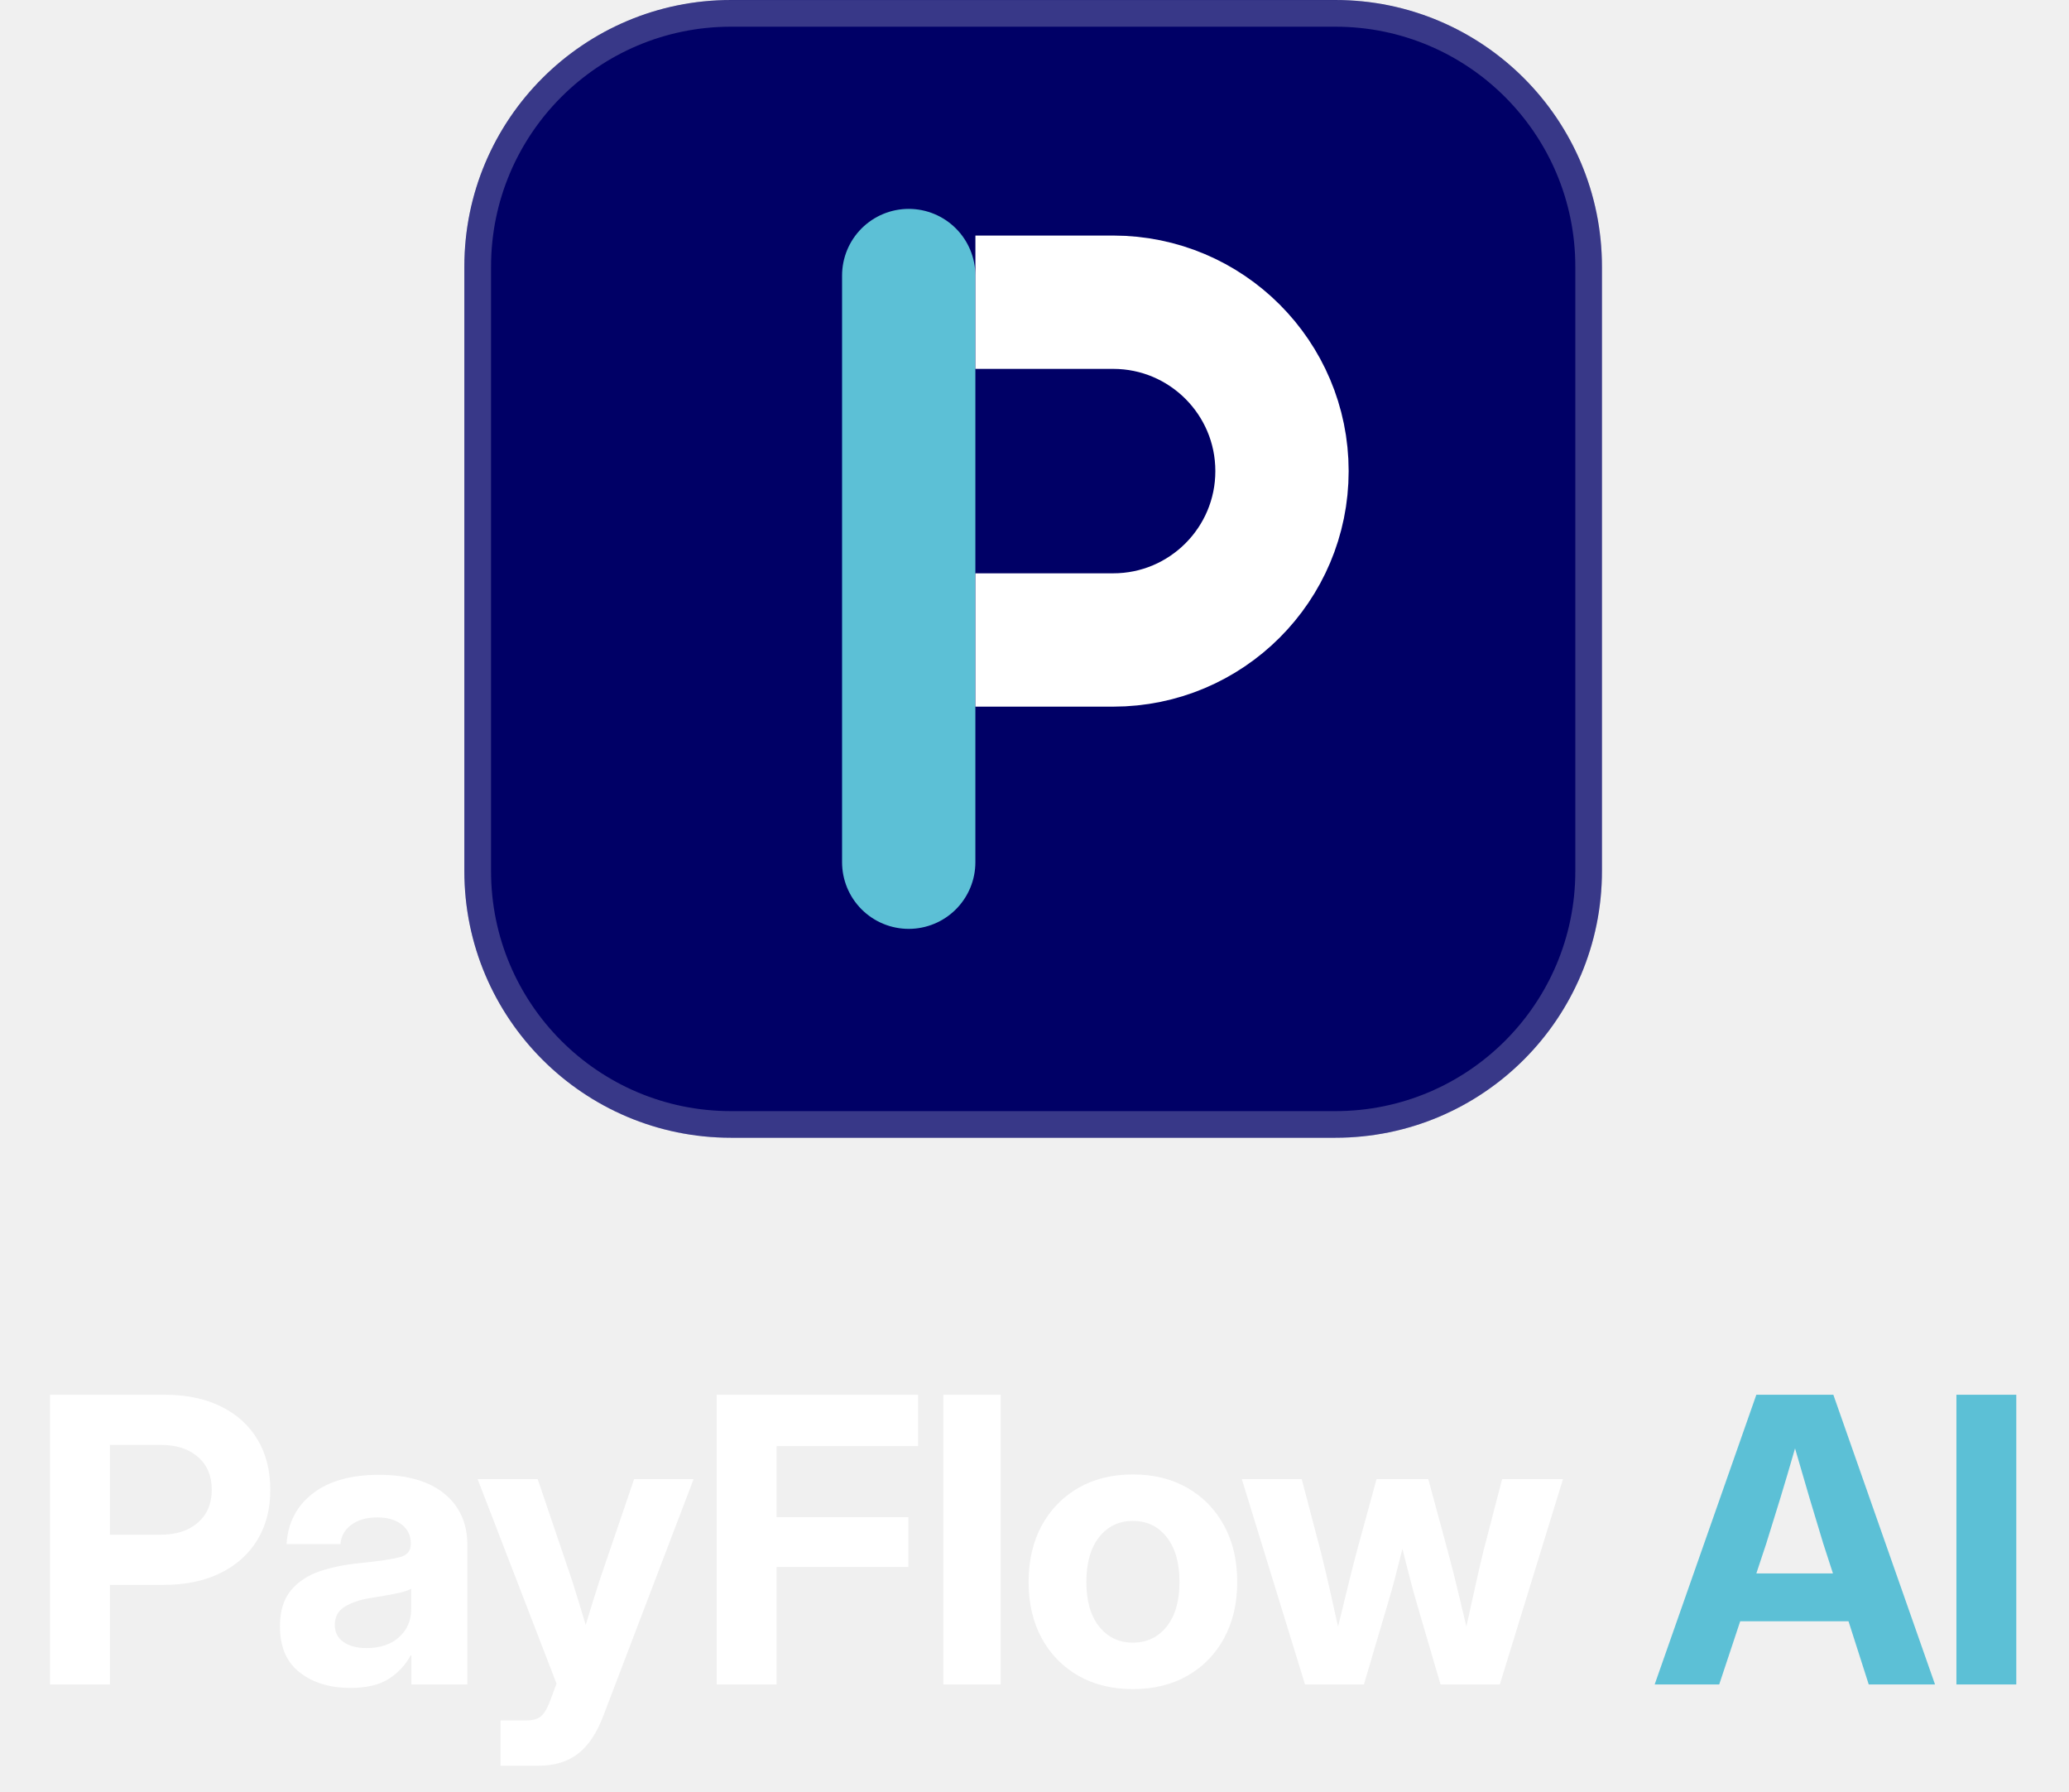
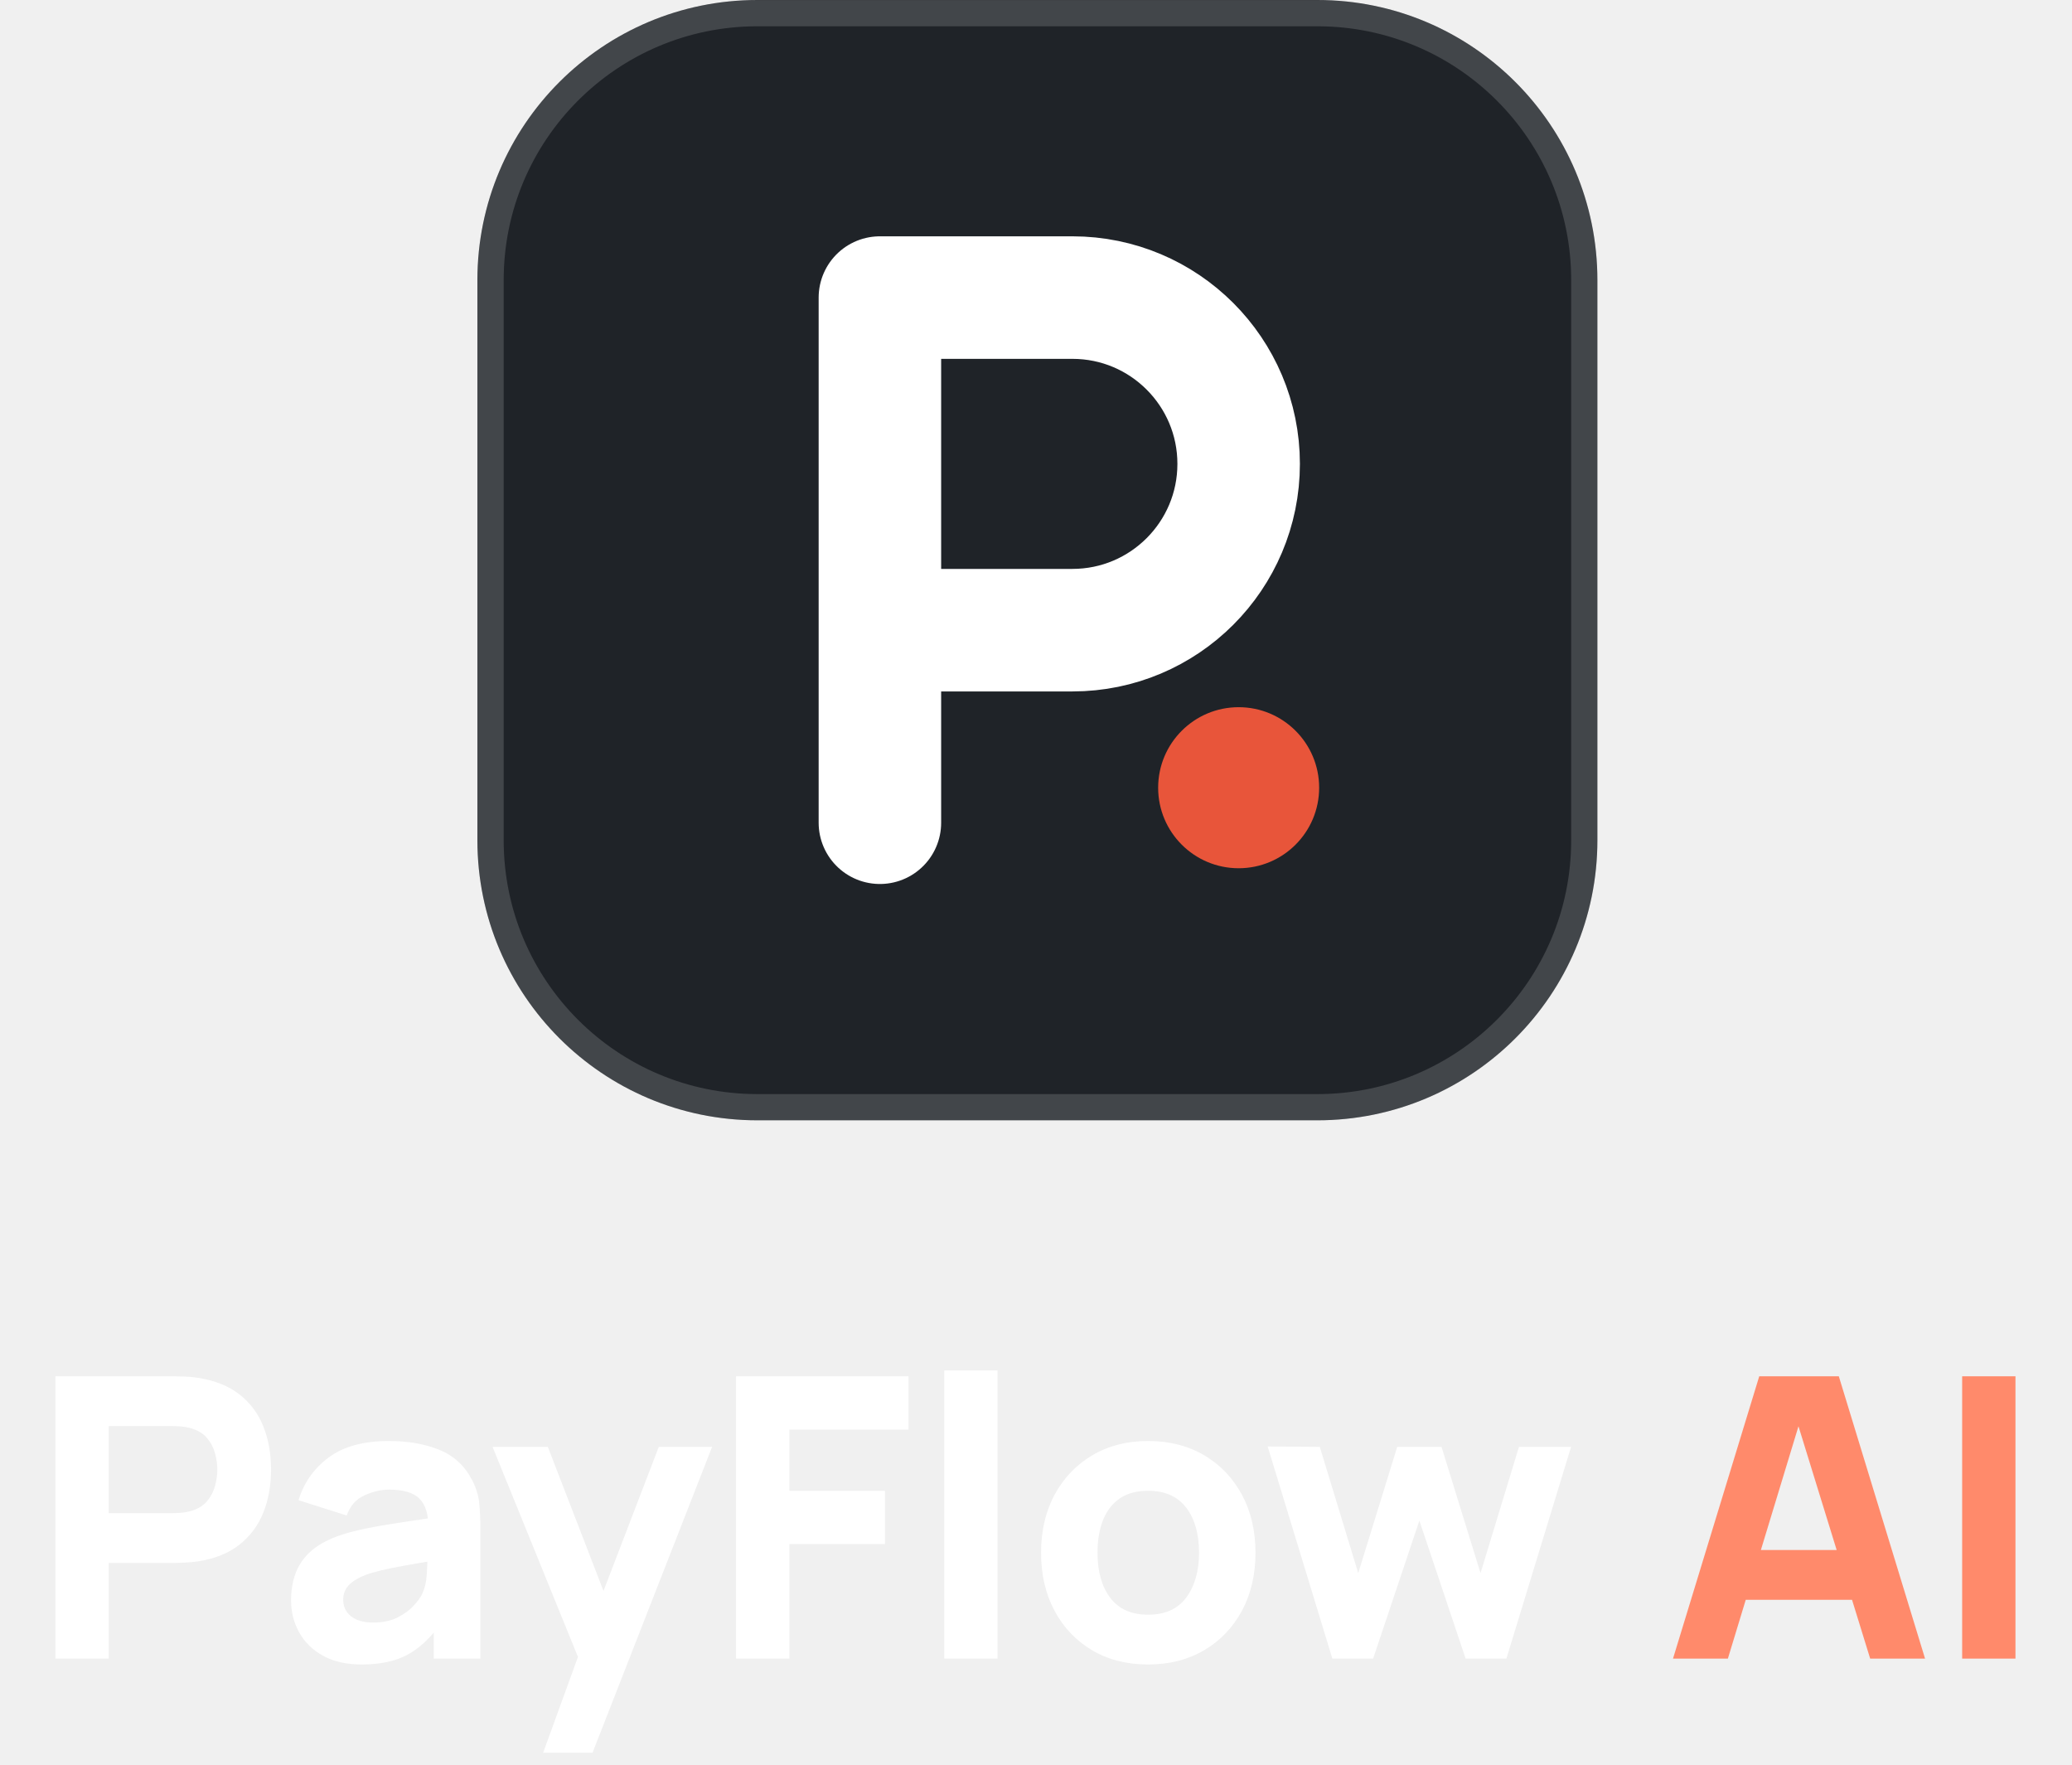
- <svg xmlns="http://www.w3.org/2000/svg" viewBox="0 0 291 252" width="291" height="252" role="img" aria-label="PayFlow AI">
-   <rect x="65.31" y="0.00" width="160.00" height="160.00" rx="37.50" fill="#000066" />
-   <rect x="67.19" y="1.88" width="156.25" height="156.25" rx="35.62" fill="none" stroke="#ffffff" stroke-opacity=".22" stroke-width="3.75" />
-   <path d="M127.81 38.75V121.25" stroke="#5cc0d6" stroke-width="18.75" stroke-linecap="round" />
-   <path d="M137.19 42.50H156.56A23.75 23.75 0 0 1 156.56 90.00H137.19" fill="none" stroke="#ffffff" stroke-width="18.75" stroke-linejoin="round" />
-   <path d="M7.035 236.88V196.138H23.113Q27.68 196.138 31.029 197.765Q34.379 199.392 36.197 202.4Q38.016 205.407 38.016 209.509Q38.016 213.61 36.17 216.605Q34.324 219.599 30.961 221.239Q27.598 222.88 23.004 222.88H15.457V236.88ZM15.457 215.825H22.566Q25.902 215.825 27.844 214.116Q29.785 212.407 29.785 209.509Q29.785 206.583 27.844 204.888Q25.902 203.192 22.566 203.192H15.457Z M49.301 237.372Q44.98 237.372 42.178 235.212Q39.375 233.052 39.375 228.732Q39.375 225.478 40.934 223.632Q42.492 221.786 45.062 220.939Q47.633 220.091 50.641 219.817Q54.605 219.407 56.191 218.997Q57.777 218.587 57.777 217.192V217.001Q57.777 215.415 56.52 214.403Q55.262 213.392 53.047 213.392Q50.805 213.392 49.41 214.431Q48.016 215.47 47.879 217.138H40.305Q40.578 212.681 43.969 210.042Q47.359 207.403 53.293 207.403Q59.227 207.403 62.48 210.042Q65.734 212.681 65.734 217.302V236.88H57.859V232.806H57.75Q56.602 234.911 54.605 236.142Q52.609 237.372 49.301 237.372ZM51.543 231.767Q54.441 231.767 56.137 230.222Q57.832 228.677 57.832 226.325V223.427Q57.148 223.81 55.562 224.124Q53.977 224.439 52.035 224.739Q49.957 225.067 48.521 225.929Q47.086 226.79 47.086 228.513Q47.086 230.044 48.303 230.905Q49.52 231.767 51.543 231.767Z M70.402 248.31V241.939H74.066Q75.516 241.939 76.213 241.241Q76.91 240.544 77.484 238.876L78.277 236.771L67.176 208.005H75.625L80.465 222.278Q80.957 223.837 81.436 225.396Q81.914 226.954 82.379 228.513Q82.844 226.954 83.336 225.382Q83.828 223.81 84.32 222.278L89.188 208.005H97.555L84.84 241.337Q83.473 244.946 81.285 246.628Q79.098 248.31 75.734 248.31Z M100.801 236.88V196.138H129.129V203.357H109.223V213.364H127.762V220.364H109.223V236.88Z M140.742 196.138V236.88H132.676V196.138Z M159.328 237.536Q154.953 237.536 151.658 235.65Q148.363 233.763 146.518 230.386Q144.672 227.009 144.672 222.47Q144.672 217.931 146.518 214.54Q148.363 211.15 151.658 209.249Q154.953 207.349 159.328 207.349Q163.73 207.349 167.025 209.249Q170.32 211.15 172.166 214.54Q174.012 217.931 174.012 222.47Q174.012 226.982 172.166 230.372Q170.32 233.763 167.025 235.65Q163.73 237.536 159.328 237.536ZM159.328 231.001Q162.281 231.001 164.086 228.745Q165.891 226.489 165.891 222.47Q165.891 218.423 164.086 216.153Q162.281 213.884 159.328 213.884Q156.402 213.884 154.598 216.153Q152.793 218.423 152.793 222.47Q152.793 226.489 154.598 228.745Q156.402 231.001 159.328 231.001Z M183.547 236.88 174.66 208.005H183.082L185.734 218.095Q186.391 220.665 186.992 223.372Q187.594 226.079 188.195 228.759Q188.852 226.079 189.508 223.372Q190.164 220.665 190.848 218.095L193.609 208.005H200.883L203.617 218.095Q204.301 220.638 204.957 223.345Q205.613 226.052 206.242 228.732Q206.844 226.052 207.432 223.359Q208.02 220.665 208.648 218.095L211.273 208.005H219.832L210.945 236.88H202.605L199.242 225.396Q198.723 223.591 198.23 221.677Q197.738 219.763 197.246 217.821Q196.754 219.763 196.262 221.677Q195.77 223.591 195.223 225.396L191.832 236.88Z" fill="#ffffff" />
-   <path d="M232.726 236.88 247.027 196.138H257.855L272.156 236.88H262.832L259.988 227.993H244.757L241.804 236.88ZM247.027 221.267H257.8L256.433 217.056Q255.476 213.939 254.519 210.712Q253.562 207.485 252.468 203.685Q251.375 207.485 250.39 210.712Q249.406 213.939 248.422 217.056Z M283.586 196.138V236.88H275.165V196.138Z" fill="#5cc0d6" />
+ <svg xmlns="http://www.w3.org/2000/svg" viewBox="0 0 296 252" width="296" height="252" role="img" aria-label="PayFlow AI">
+   <rect x="68.20" y="0.00" width="160.00" height="160.00" rx="40.00" fill="#1f2328" />
+   <rect x="70.08" y="1.88" width="156.25" height="156.25" rx="38.12" fill="none" stroke="#ffffff" stroke-opacity=".16" stroke-width="3.75" />
+   <path d="M125.70 117.50V42.50H153.20A23.75 23.75 0 0 1 153.20 90.00H125.70" fill="none" stroke="#ffffff" stroke-width="17.50" stroke-linecap="round" stroke-linejoin="round" />
+   <circle cx="176.95" cy="112.50" r="11.50" fill="#e8553a" />
+   <path d="M7.92 236.88V196.56H24.944Q25.532 196.56 26.526 196.602Q27.52 196.644 28.304 196.784Q31.916 197.344 34.226 199.164Q36.536 200.984 37.628 203.742Q38.72 206.5 38.72 209.888Q38.72 213.276 37.614 216.034Q36.508 218.792 34.198 220.612Q31.888 222.432 28.304 222.992Q27.52 223.104 26.512 223.16Q25.504 223.216 24.944 223.216H15.536V236.88ZM15.536 216.104H24.608Q25.196 216.104 25.896 216.048Q26.596 215.992 27.184 215.824Q28.724 215.404 29.564 214.41Q30.404 213.416 30.726 212.198Q31.048 210.98 31.048 209.888Q31.048 208.796 30.726 207.578Q30.404 206.36 29.564 205.366Q28.724 204.372 27.184 203.952Q26.596 203.784 25.896 203.728Q25.196 203.672 24.608 203.672H15.536Z M51.66 237.72Q48.412 237.72 46.158 236.474Q43.904 235.228 42.742 233.142Q41.58 231.056 41.58 228.536Q41.58 226.436 42.224 224.7Q42.868 222.964 44.31 221.634Q45.752 220.304 48.188 219.408Q49.868 218.792 52.192 218.316Q54.516 217.84 57.456 217.406Q60.396 216.972 63.924 216.44L61.18 217.952Q61.18 215.264 59.892 214.004Q58.604 212.744 55.58 212.744Q53.9 212.744 52.08 213.556Q50.26 214.368 49.532 216.44L42.644 214.256Q43.792 210.504 46.956 208.152Q50.12 205.8 55.58 205.8Q59.584 205.8 62.692 207.032Q65.8 208.264 67.396 211.288Q68.292 212.968 68.46 214.648Q68.628 216.328 68.628 218.4V236.88H61.964V230.664L62.916 231.952Q60.704 235.004 58.142 236.362Q55.58 237.72 51.66 237.72ZM53.284 231.728Q55.384 231.728 56.826 230.986Q58.268 230.244 59.122 229.292Q59.976 228.34 60.284 227.696Q60.872 226.464 60.97 224.826Q61.068 223.188 61.068 222.096L63.308 222.656Q59.92 223.216 57.82 223.594Q55.72 223.972 54.432 224.28Q53.144 224.588 52.164 224.952Q51.044 225.4 50.358 225.918Q49.672 226.436 49.35 227.052Q49.028 227.668 49.028 228.424Q49.028 229.46 49.546 230.202Q50.064 230.944 51.016 231.336Q51.968 231.728 53.284 231.728Z M77.592 250.32 83.416 234.304 83.528 239.008 70.368 206.64H78.264L87.112 229.544H85.32L94.112 206.64H101.728L84.648 250.32Z M105.148 236.88V196.56H129.788V204.176H112.764V212.912H126.428V220.528H112.764V236.88Z M134.888 236.88V195.72H142.504V236.88Z M164.012 237.72Q159.448 237.72 156.004 235.676Q152.56 233.632 150.642 230.034Q148.724 226.436 148.724 221.76Q148.724 217.028 150.684 213.43Q152.644 209.832 156.088 207.816Q159.532 205.8 164.012 205.8Q168.576 205.8 172.034 207.844Q175.492 209.888 177.424 213.486Q179.356 217.084 179.356 221.76Q179.356 226.464 177.41 230.062Q175.464 233.66 172.006 235.69Q168.548 237.72 164.012 237.72ZM164.012 230.608Q167.68 230.608 169.486 228.13Q171.292 225.652 171.292 221.76Q171.292 217.728 169.458 215.32Q167.624 212.912 164.012 212.912Q161.52 212.912 159.924 214.032Q158.328 215.152 157.558 217.14Q156.788 219.128 156.788 221.76Q156.788 225.82 158.622 228.214Q160.456 230.608 164.012 230.608Z M190.336 236.88 181.096 206.584 188.544 206.64 194.032 224.672 199.604 206.64H205.932L211.504 224.672L216.992 206.64H224.44L215.2 236.88H209.376L202.768 217.168L196.16 236.88Z" fill="#ffffff" />
+   <path d="M239.0 236.88 251.32 196.56H262.688L275.008 236.88H267.168L256.192 201.32H257.648L246.84 236.88ZM246.392 228.48V221.368H267.672V228.48Z M280.308 236.88V196.56H287.924V236.88Z" fill="#ff8a6b" />
</svg>
